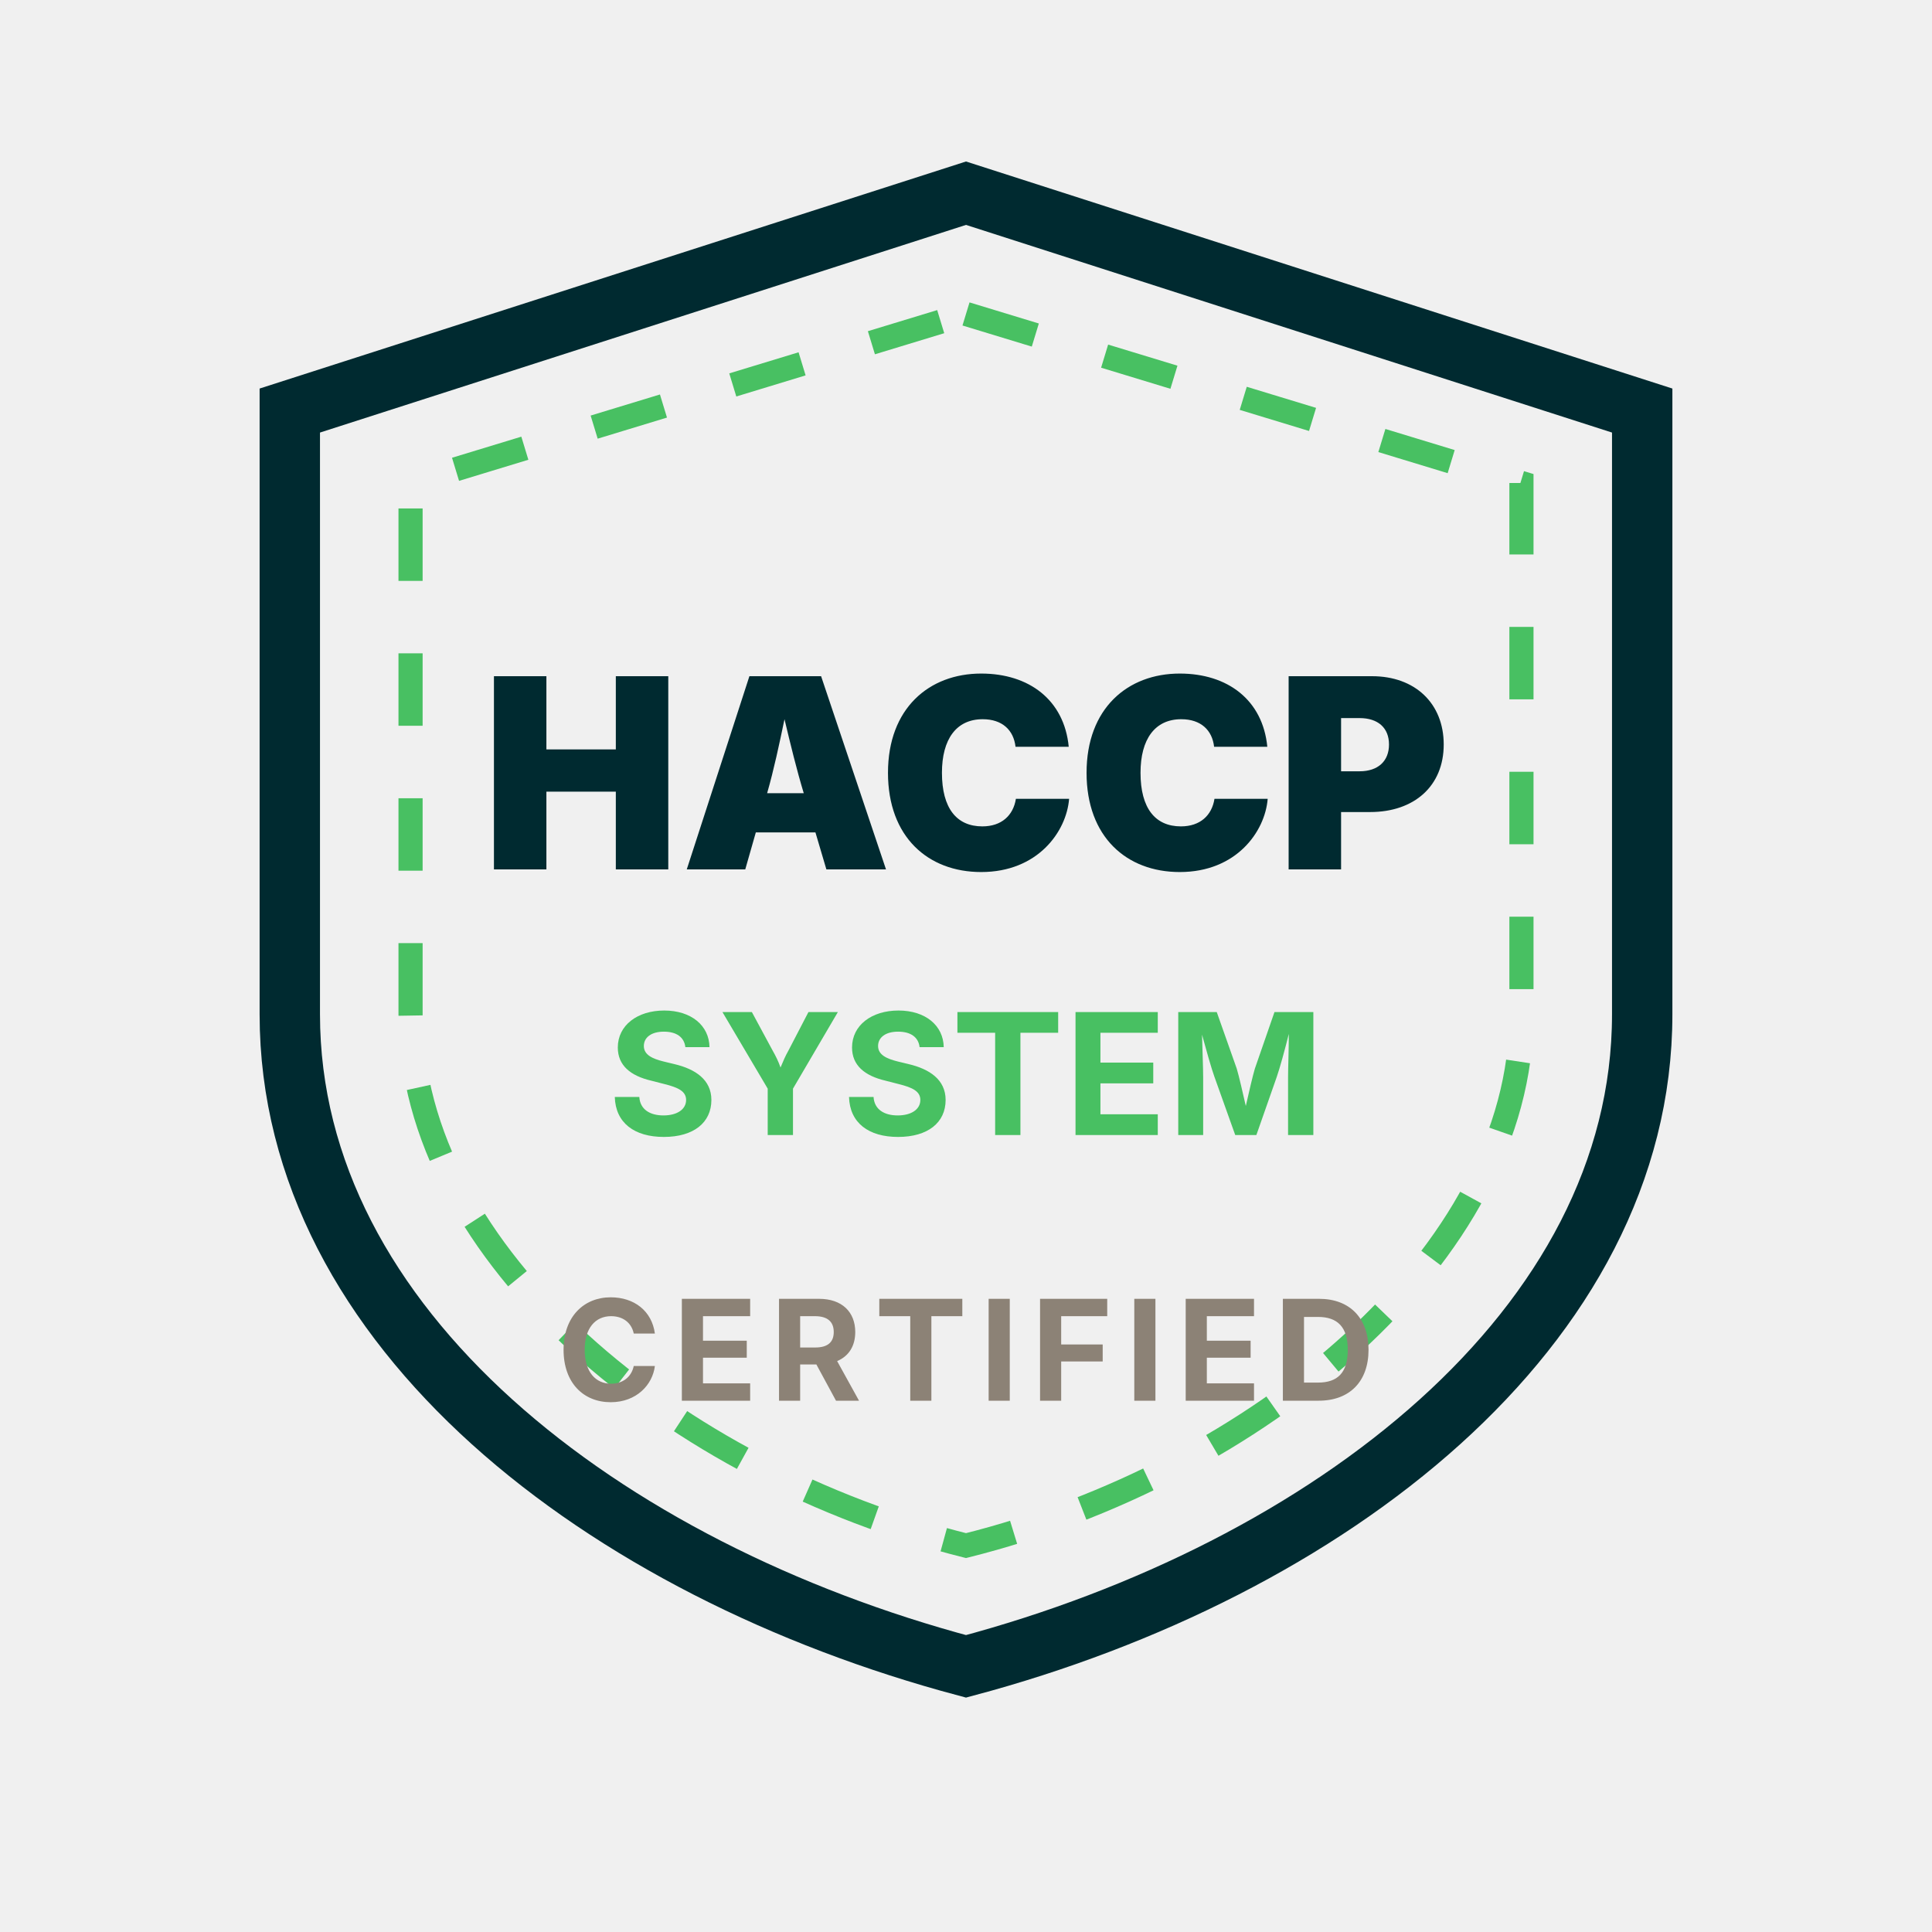
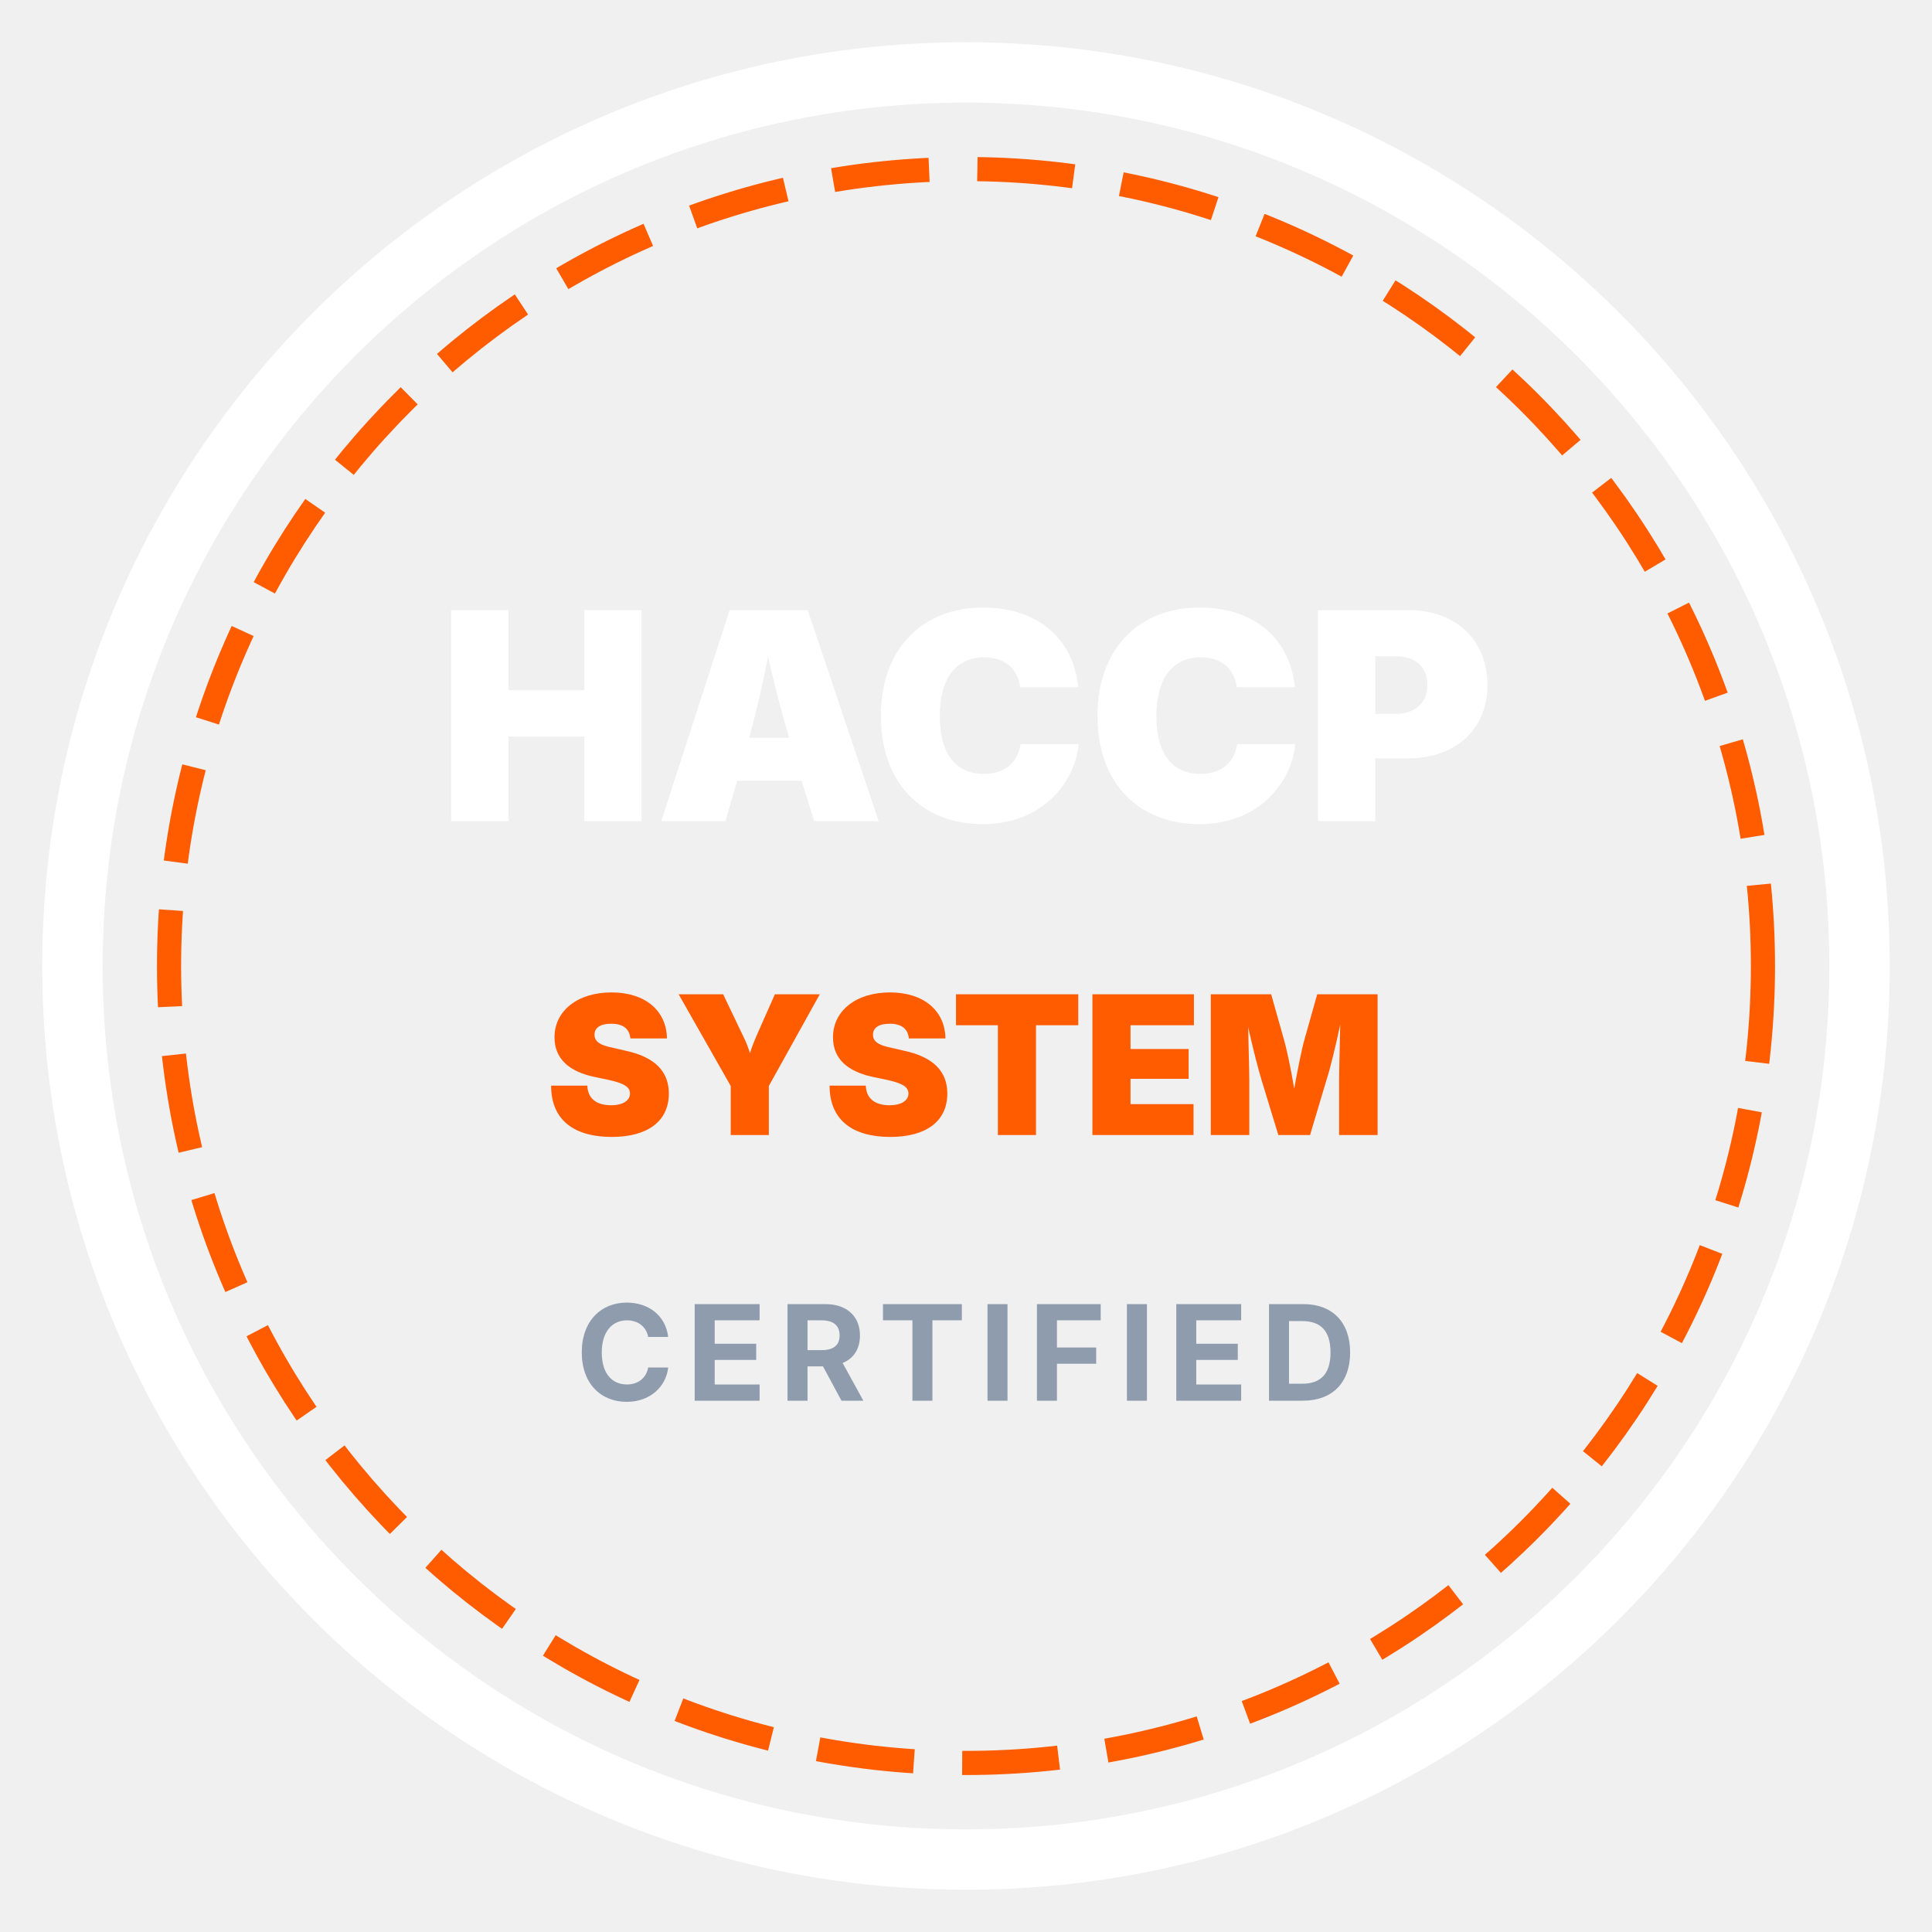
<svg xmlns="http://www.w3.org/2000/svg" viewBox="0 0 80 80" fill="none">
-   <path d="M40 8 L68 17 V42 C68 55, 55 65, 40 69 C25 65, 12 55, 12 42 V17 Z" stroke="#002A30" stroke-width="2.5" />
-   <path d="M40 13 L63 20 V42 C63 52, 52 61, 40 64 C28 61, 17 52, 17 42 V20 Z" stroke="#48C062" stroke-width="1" stroke-dasharray="3 3" />
-   <text x="40" y="36" text-anchor="middle" fill="#002A30" font-size="11" font-weight="900" font-family="system-ui, -apple-system, sans-serif">HACCP</text>
-   <text x="40" y="47" text-anchor="middle" fill="#48C062" font-size="7" font-weight="bold" font-family="system-ui, -apple-system, sans-serif">SYSTEM</text>
-   <text x="40" y="58" text-anchor="middle" fill="#8C8276" font-size="5.8" font-weight="bold" font-family="system-ui, -apple-system, sans-serif" letter-spacing="0.5">CERTIFIED</text>
+   <circle cx="40" cy="40" r="37" stroke="#FFFFFF" stroke-width="2.5" />
+   <circle cx="40" cy="40" r="33" stroke="#FF5C00" stroke-width="1" stroke-dasharray="4 2" />
+   <text x="40" y="34" text-anchor="middle" fill="#FFFFFF" font-size="12" font-weight="900" font-family="system-ui, -apple-system, sans-serif">HACCP</text>
+   <text x="40" y="47" text-anchor="middle" fill="#FF5C00" font-size="8" font-weight="900" font-family="system-ui, -apple-system, sans-serif">SYSTEM</text>
+   <text x="40" y="58" text-anchor="middle" fill="#8F9CAE" font-size="5.5" font-weight="bold" font-family="system-ui, -apple-system, sans-serif" letter-spacing="0.5">CERTIFIED</text>
</svg>
